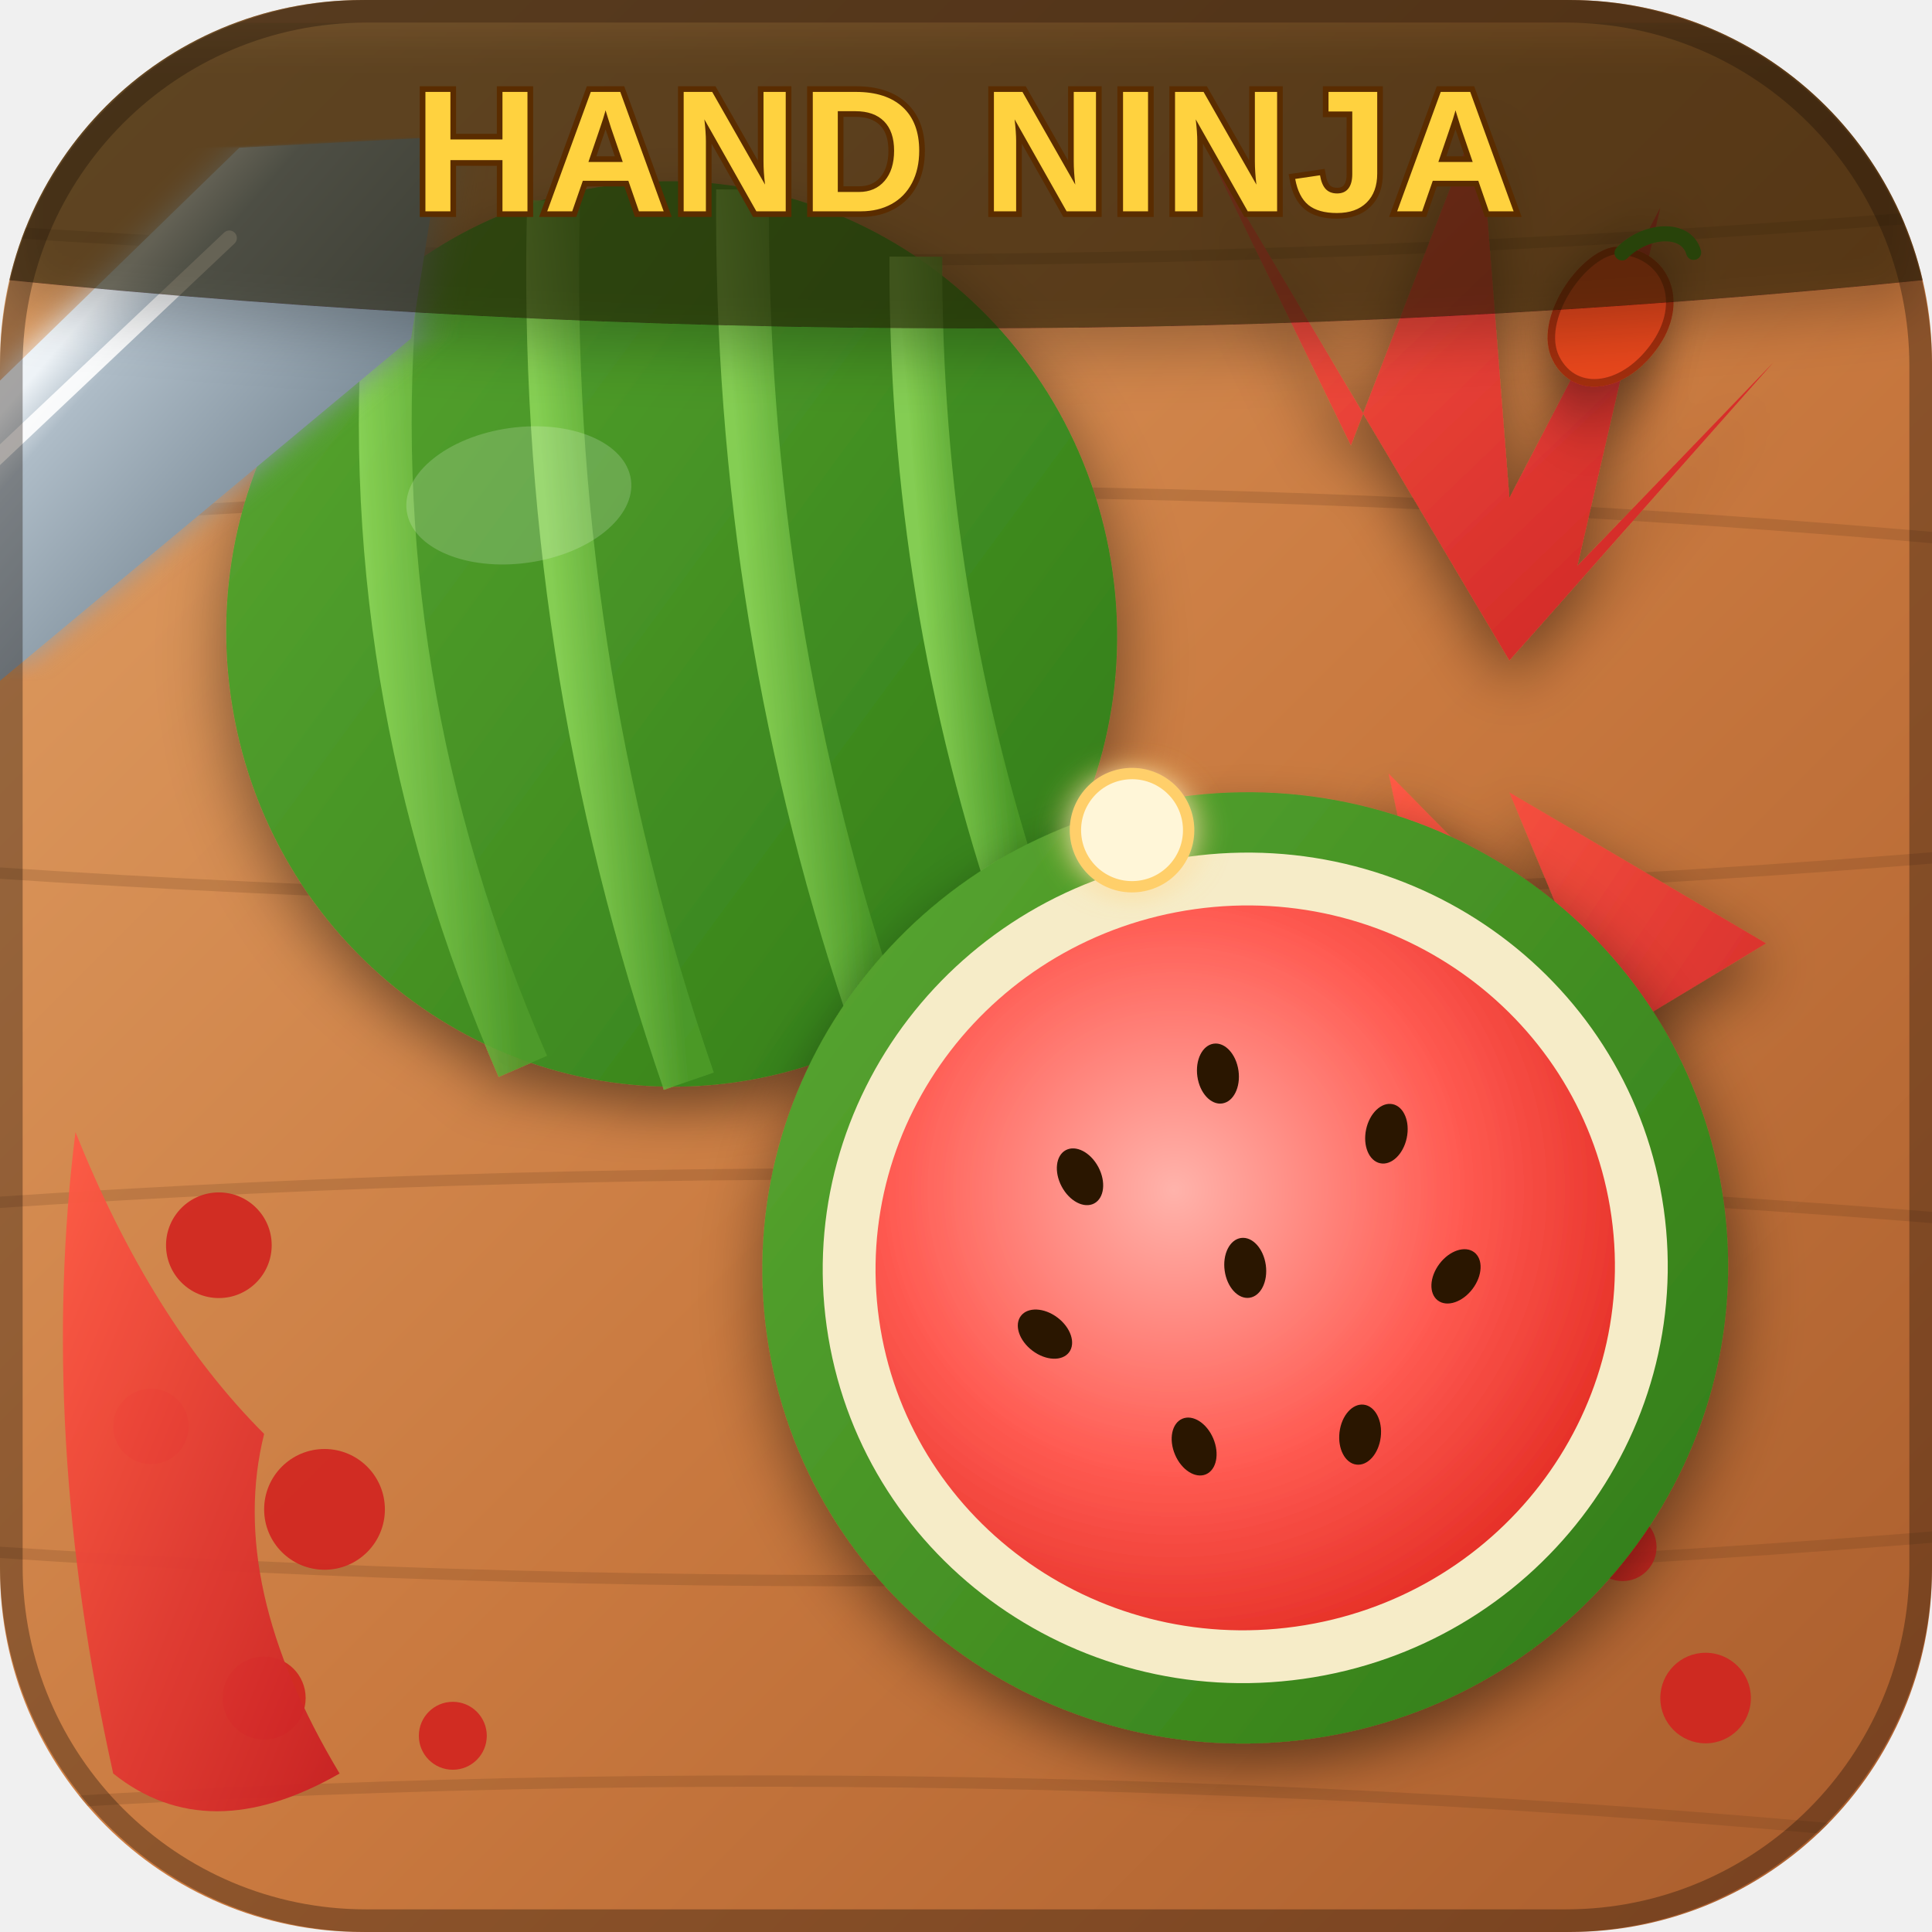
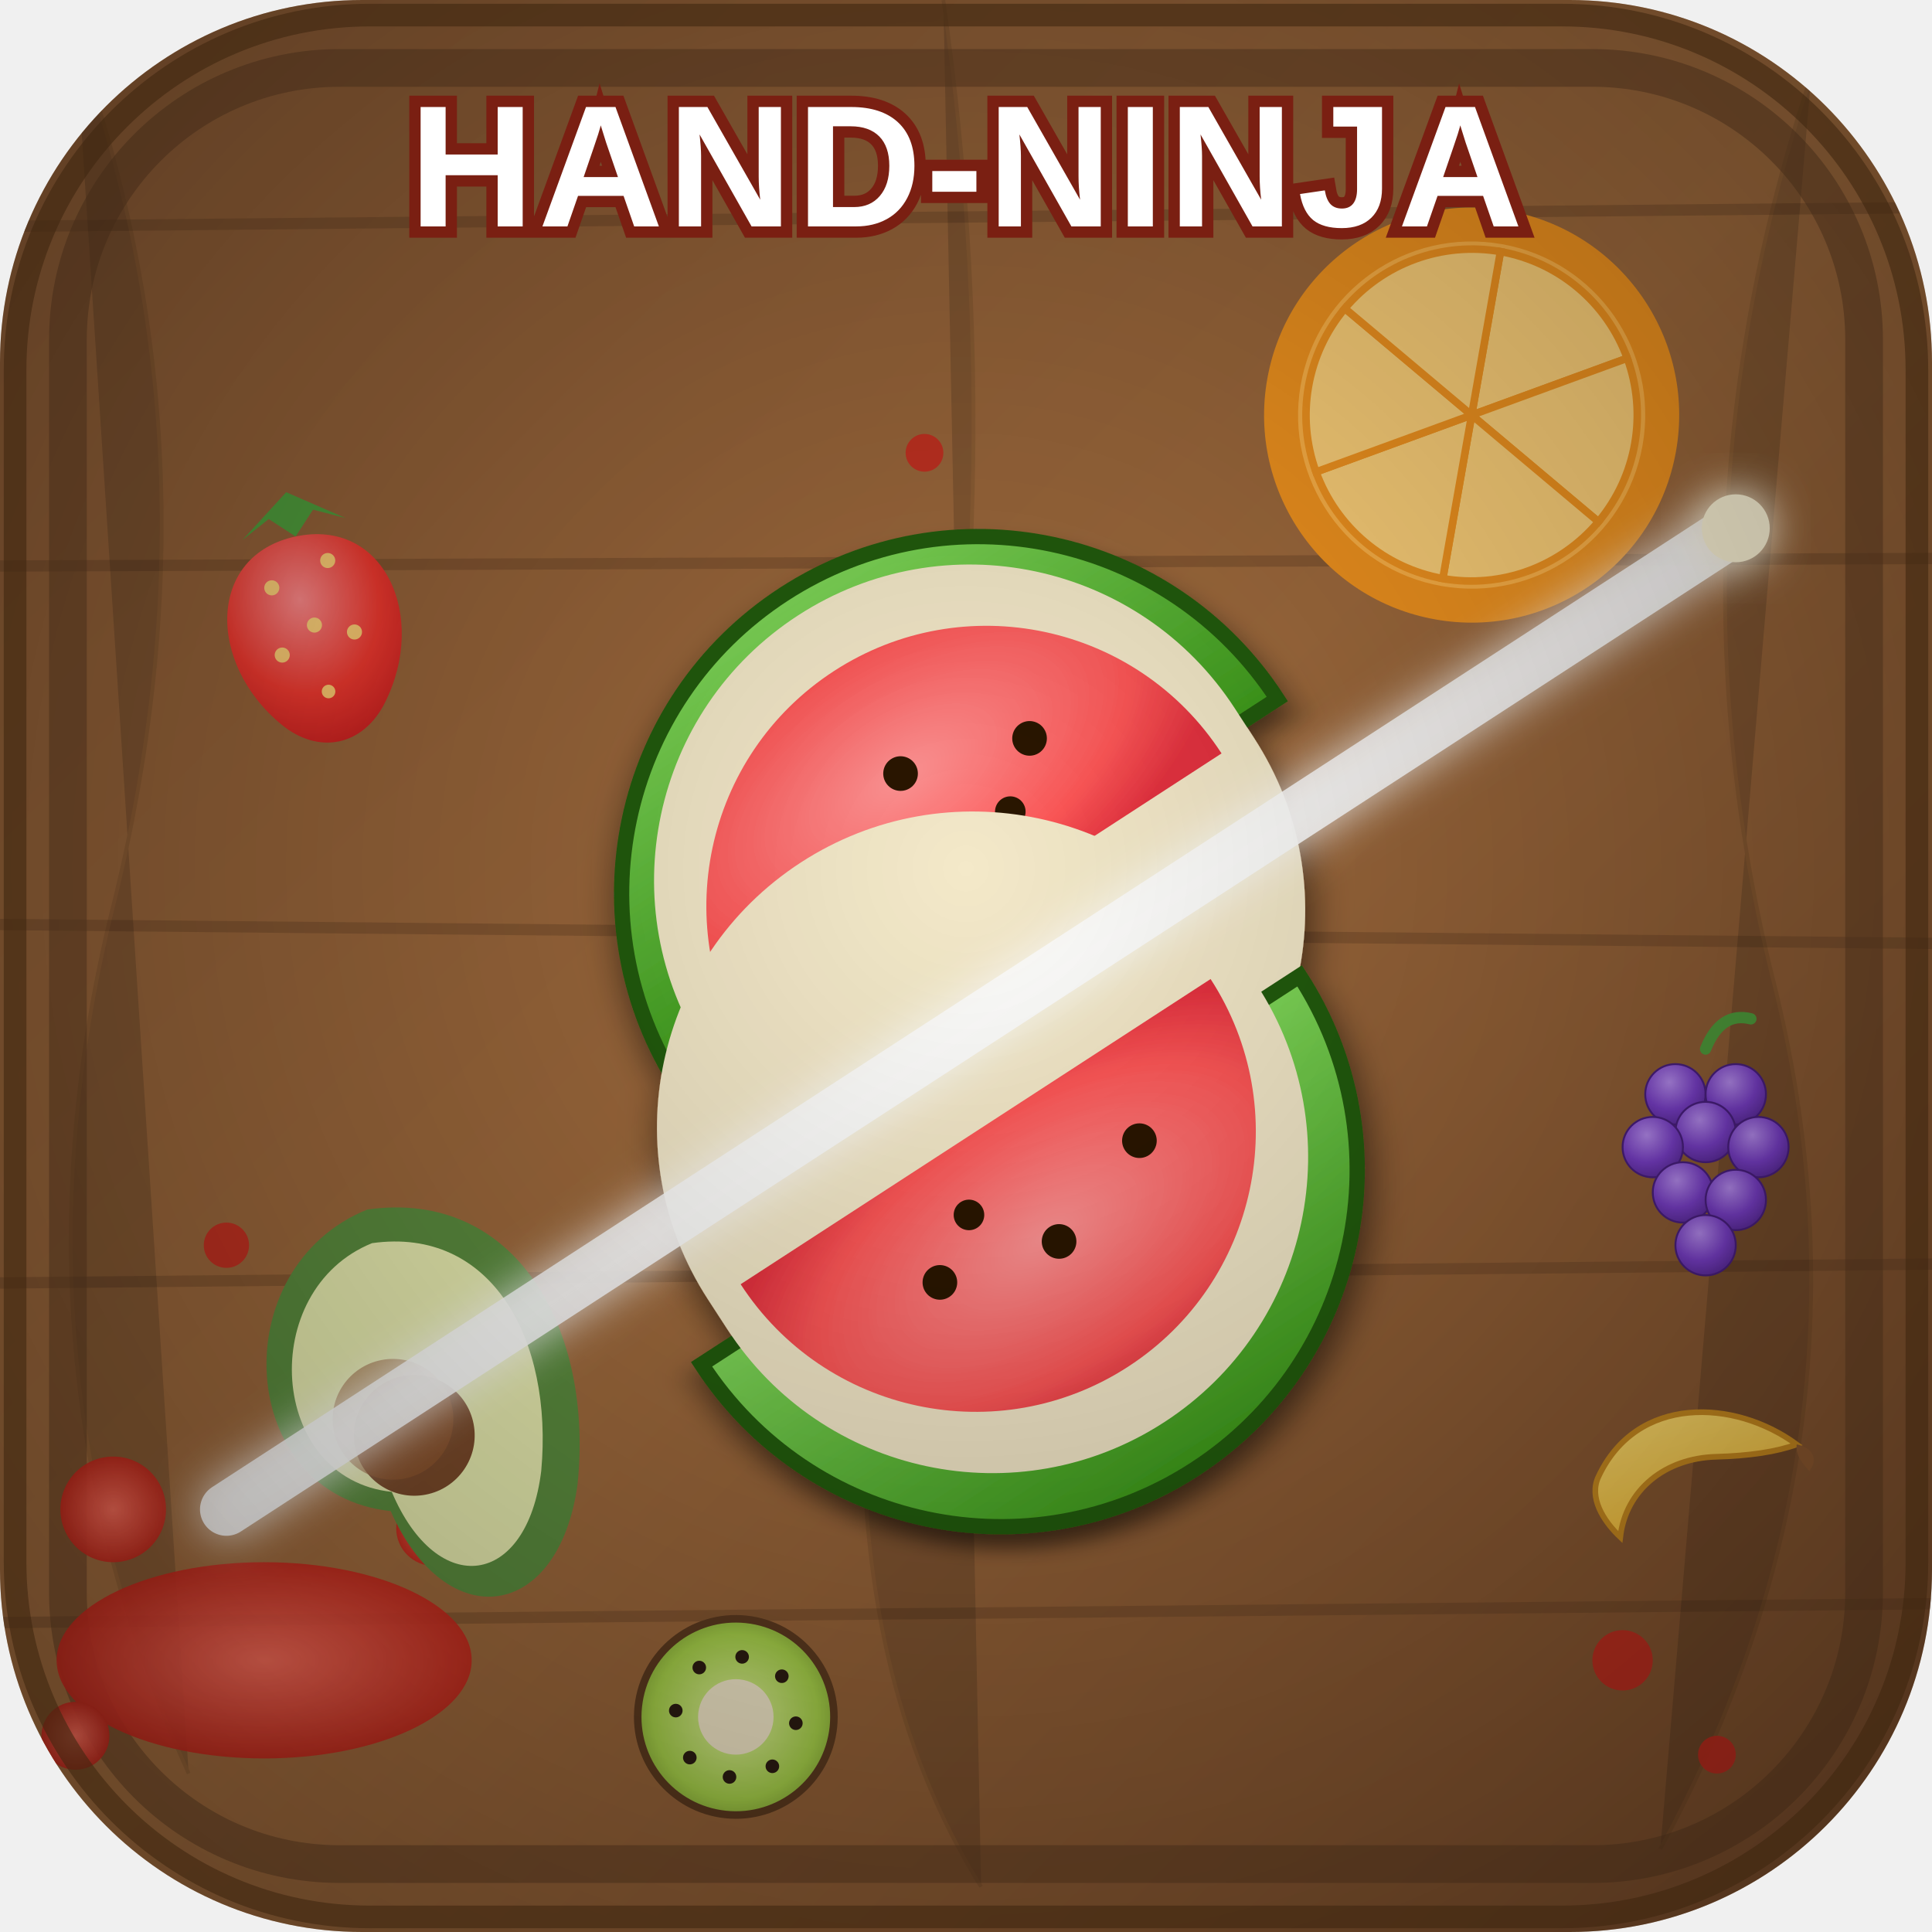
<svg xmlns="http://www.w3.org/2000/svg" viewBox="0 0 512 512">
  <defs>
    <clipPath id="roundedSquare">
      <rect x="0" y="0" width="512" height="512" rx="96" ry="96" />
    </clipPath>
-     <linearGradient id="woodBg" x1="0" y1="0" x2="1" y2="1">
-       <stop offset="0%" stop-color="#e2a267" />
-       <stop offset="55%" stop-color="#c9793f" />
-       <stop offset="100%" stop-color="#a85c2c" />
+     <linearGradient id="woodBoard" x1="0" y1="0" x2="1" y2="1">
+       <stop offset="0%" stop-color="#8a5a34" />
+       <stop offset="50%" stop-color="#a06b3d" />
+       <stop offset="100%" stop-color="#7a4c2a" />
    </linearGradient>
-     <radialGradient id="vignette" cx="50%" cy="45%" r="72%">
-       <stop offset="60%" stop-color="#000000" stop-opacity="0" />
-       <stop offset="100%" stop-color="#000000" stop-opacity="0.4" />
+     <linearGradient id="woodPlank" x1="0" y1="0" x2="0" y2="1">
+       <stop offset="0%" stop-color="#b9793f" />
+       <stop offset="100%" stop-color="#8f5a30" />
+     </linearGradient>
+     <radialGradient id="woodVignette" cx="50%" cy="45%" r="70%">
+       <stop offset="0%" stop-color="#000000" stop-opacity="0" />
+       <stop offset="100%" stop-color="#000000" stop-opacity="0.35" />
    </radialGradient>
-     <linearGradient id="rindDark" x1="0" y1="0" x2="1" y2="1">
-       <stop offset="0%" stop-color="#5aa832" />
-       <stop offset="100%" stop-color="#2f7a16" />
+     <linearGradient id="bladeGrad" x1="0" y1="0" x2="1" y2="1">
+       <stop offset="0%" stop-color="#ffffff" />
+       <stop offset="45%" stop-color="#eaf6ff" />
+       <stop offset="55%" stop-color="#b9dcef" />
+       <stop offset="100%" stop-color="#ffffff" />
    </linearGradient>
-     <linearGradient id="rindLight" x1="0" y1="0" x2="1" y2="1">
-       <stop offset="0%" stop-color="#8fd85a" />
-       <stop offset="100%" stop-color="#4f9c2a" />
+     <radialGradient id="splashGrad" cx="50%" cy="50%" r="50%">
+       <stop offset="0%" stop-color="#ff6b5a" />
+       <stop offset="100%" stop-color="#c8281c" />
+     </radialGradient>
+     <radialGradient id="bWmFlesh" cx="50%" cy="45%" r="65%">
+       <stop offset="0%" stop-color="#ff9494" />
+       <stop offset="70%" stop-color="#ff5757" />
+       <stop offset="100%" stop-color="#e5313f" />
+     </radialGradient>
+     <linearGradient id="bWmRind" x1="0" y1="0" x2="0" y2="1">
+       <stop offset="0%" stop-color="#7fd858" />
+       <stop offset="100%" stop-color="#3f9c1c" />
    </linearGradient>
-     <radialGradient id="fleshGrad" cx="42%" cy="38%" r="70%">
-       <stop offset="0%" stop-color="#ffb3ab" />
-       <stop offset="55%" stop-color="#ff5b52" />
-       <stop offset="100%" stop-color="#e1281f" />
-     </radialGradient>
-     <linearGradient id="bladeMetal" x1="0" y1="0" x2="1" y2="1">
-       <stop offset="0%" stop-color="#ffffff" />
-       <stop offset="45%" stop-color="#eef3f7" />
-       <stop offset="55%" stop-color="#aebcc7" />
-       <stop offset="100%" stop-color="#7d8d99" />
+     <linearGradient id="bBladeGrad" x1="0" y1="0" x2="1" y2="1">
+       <stop offset="0%" stop-color="#ffffff" stop-opacity="0" />
+       <stop offset="55%" stop-color="#ffffff" stop-opacity="0.95" />
+       <stop offset="100%" stop-color="#ffe27a" stop-opacity="1" />
    </linearGradient>
-     <linearGradient id="splashGrad" x1="0" y1="0" x2="1" y2="1">
-       <stop offset="0%" stop-color="#ff5b45" />
-       <stop offset="100%" stop-color="#c81f22" />
-     </linearGradient>
-     <filter id="dropShadow" x="-40%" y="-40%" width="180%" height="180%">
-       <feDropShadow dx="0" dy="6" stdDeviation="8" flood-color="#000000" flood-opacity="0.45" />
+     <filter id="bSoftShadow" x="-30%" y="-30%" width="160%" height="160%">
+       <feDropShadow dx="0" dy="3" stdDeviation="3" flood-color="#000000" flood-opacity="0.55" />
    </filter>
-     <filter id="softGlow" x="-60%" y="-60%" width="220%" height="220%">
-       <feGaussianBlur stdDeviation="4" result="b" />
+     <filter id="bGlow" x="-60%" y="-60%" width="220%" height="220%">
+       <feGaussianBlur stdDeviation="6" result="blur" />
      <feMerge>
-         <feMergeNode in="b" />
+         <feMergeNode in="blur" />
        <feMergeNode in="SourceGraphic" />
      </feMerge>
    </filter>
+     <radialGradient id="strawBody" cx="45%" cy="30%" r="75%">
+       <stop offset="0%" stop-color="#ff8a8a" />
+       <stop offset="60%" stop-color="#f0392f" />
+       <stop offset="100%" stop-color="#c81f1f" />
+     </radialGradient>
+     <radialGradient id="grapeBody" cx="40%" cy="30%" r="75%">
+       <stop offset="0%" stop-color="#b78cf0" />
+       <stop offset="60%" stop-color="#7a3fc9" />
+       <stop offset="100%" stop-color="#5a2a99" />
+     </radialGradient>
+     <linearGradient id="bananaBody" x1="0" y1="0" x2="1" y2="1">
+       <stop offset="0%" stop-color="#ffe27a" />
+       <stop offset="100%" stop-color="#f2b21f" />
+     </linearGradient>
+     <radialGradient id="kiwiBody" cx="50%" cy="50%" r="60%">
+       <stop offset="0%" stop-color="#dff29a" />
+       <stop offset="70%" stop-color="#a8d24a" />
+       <stop offset="100%" stop-color="#7a9c2f" />
+     </radialGradient>
  </defs>
  <g clip-path="url(#roundedSquare)">
-     <rect width="512" height="512" fill="url(#woodBg)" />
-     <g opacity="0.18" stroke="#5a3315" stroke-width="3" fill="none">
-       <path d="M-20 60 Q256 80 540 55" />
-       <path d="M-20 140 Q256 118 540 145" />
-       <path d="M-20 230 Q256 250 540 225" />
-       <path d="M-20 320 Q256 300 540 325" />
-       <path d="M-20 410 Q256 430 540 405" />
-       <path d="M-20 480 Q256 460 540 490" />
+     <rect x="0" y="0" width="512" height="512" fill="url(#woodBoard)" />
+     <g opacity="0.35" stroke="#5c3a1f" stroke-width="3">
+       <line x1="0" y1="60" x2="512" y2="55" />
+       <line x1="0" y1="150" x2="512" y2="148" />
+       <line x1="0" y1="245" x2="512" y2="250" />
+       <line x1="0" y1="340" x2="512" y2="335" />
+       <line x1="0" y1="430" x2="512" y2="425" />
    </g>
-     <g filter="url(#dropShadow)">
-       <path d="M320 40 L358 118 L392 30 L400 132 L440 55 L418 150 L470 96 L400 175 Z" fill="url(#splashGrad)" />
-       <path d="M368 205 L420 258 L400 210 L468 250 L410 285 L458 330 L392 305 L400 355 Z" fill="url(#splashGrad)" />
+     <g opacity="0.15" stroke="#3f260f" stroke-width="1">
+       <path d="M20,10 Q60,120 30,240 T50,470" />
+       <path d="M480,20 Q440,140 470,260 T440,490" />
+       <path d="M250,0 Q270,140 240,280 T260,500" />
    </g>
-     <g fill="#d1231f" opacity="0.9">
-       <circle cx="58" cy="330" r="14" />
-       <circle cx="40" cy="378" r="10" />
-       <circle cx="86" cy="400" r="16" />
-       <circle cx="70" cy="450" r="11" />
-       <circle cx="120" cy="460" r="9" />
-       <circle cx="430" cy="410" r="9" />
-       <circle cx="452" cy="450" r="12" />
+     <rect x="18" y="18" width="476" height="476" rx="72" ry="72" fill="none" stroke="#5c3a1f" stroke-width="10" opacity="0.5" />
+     <g fill="url(#splashGrad)" opacity="0.9">
+       <ellipse cx="70" cy="440" rx="55" ry="26" />
+       <circle cx="30" cy="400" r="14" />
+       <circle cx="115" cy="405" r="10" />
+       <circle cx="20" cy="460" r="9" />
    </g>
-     <path d="M20 300 Q10 380 30 470 Q55 490 90 470 Q60 420 70 380 Q40 350 20 300 Z" fill="url(#splashGrad)" opacity="0.95" />
-     <g filter="url(#dropShadow)" transform="translate(178,168) rotate(-8)">
-       <ellipse cx="0" cy="0" rx="118" ry="120" fill="url(#rindDark)" />
-       <g stroke="url(#rindLight)" stroke-width="14" fill="none" opacity="0.85">
-         <path d="M -60 -105 Q -85 0 -55 108" />
-         <path d="M -15 -118 Q -35 0 -12 118" />
-         <path d="M 35 -114 Q 18 0 40 112" />
-         <path d="M 78 -90 Q 65 0 82 88" />
+     <g filter="url(#bSoftShadow)" transform="translate(260,270) rotate(-19) scale(1.35) translate(-207.5,-238.5)">
+       <g transform="translate(215,215) rotate(-14)">
+         <path d="M -70 0 A 70 70 0 0 1 70 0 Z" fill="url(#bWmRind)" stroke="#245b0e" stroke-width="3" />
+         <path d="M -62 -3 A 62 62 0 0 1 62 -3 L 62 4 A 62 62 0 0 1 -62 4 Z" fill="#f4e9c9" />
+         <path d="M -55 3 A 55 55 0 0 1 55 3 Z" fill="url(#bWmFlesh)" />
+         <circle cx="-25" cy="-20" r="3.4" fill="#2b1400" />
+         <circle cx="0" cy="-28" r="3.4" fill="#2b1400" />
+         <circle cx="25" cy="-20" r="3.4" fill="#2b1400" />
+         <circle cx="-12" cy="-10" r="3" fill="#2b1400" />
+         <circle cx="14" cy="-10" r="3" fill="#2b1400" />
      </g>
-       <ellipse cx="-35" cy="-42" rx="30" ry="18" fill="#ffffff" opacity="0.18" />
-     </g>
-     <g filter="url(#dropShadow)" transform="translate(330,336) rotate(-8)">
-       <ellipse cx="0" cy="0" rx="128" ry="126" fill="url(#rindDark)" />
-       <ellipse cx="0" cy="0" rx="112" ry="110" fill="#f6ecc8" />
-       <ellipse cx="0" cy="0" rx="98" ry="96" fill="url(#fleshGrad)" />
-       <g fill="#2a1200">
-         <ellipse cx="-40" cy="-30" rx="5.5" ry="8" transform="rotate(-20 -40 -30)" />
-         <ellipse cx="0" cy="-52" rx="5.5" ry="8" transform="rotate(0 0 -52)" />
-         <ellipse cx="42" cy="-30" rx="5.5" ry="8" transform="rotate(20 42 -30)" />
-         <ellipse cx="-55" cy="10" rx="5.5" ry="8" transform="rotate(-45 -55 10)" />
-         <ellipse cx="55" cy="10" rx="5.5" ry="8" transform="rotate(45 55 10)" />
-         <ellipse cx="-20" cy="45" rx="5.5" ry="8" transform="rotate(-15 -20 45)" />
-         <ellipse cx="24" cy="48" rx="5.5" ry="8" transform="rotate(15 24 48)" />
-         <ellipse cx="0" cy="0" rx="5.5" ry="8" />
+       <g transform="translate(200,262) rotate(-14)">
+         <path d="M -70 6 A 70 70 0 0 0 70 6 Z" fill="url(#bWmRind)" stroke="#245b0e" stroke-width="3" />
+         <path d="M -62 3 A 62 62 0 0 0 62 3 L 62 -4 A 62 62 0 0 0 -62 -4 Z" fill="#f4e9c9" />
+         <path d="M -55 -3 A 55 55 0 0 0 55 -3 Z" fill="url(#bWmFlesh)" />
+         <circle cx="-22" cy="18" r="3.4" fill="#2b1400" />
+         <circle cx="2" cy="24" r="3.4" fill="#2b1400" />
+         <circle cx="26" cy="16" r="3.4" fill="#2b1400" />
+         <circle cx="-10" cy="10" r="3" fill="#2b1400" />
      </g>
    </g>
-     <g filter="url(#softGlow)" transform="rotate(-42 256 256)">
-       <path d="M -260 -14 L 258 -34 L 300 0 L 258 34 L -260 14 Z" fill="url(#bladeMetal)" />
-       <path d="M -260 -6 L 240 -18" stroke="#ffffff" stroke-width="4" stroke-linecap="round" opacity="0.9" />
+     <g transform="translate(390,110) rotate(10)">
+       <circle r="55" fill="#f2941f" />
+       <circle r="46" fill="#ffb347" />
+       <g fill="#ffd27a" stroke="#f2941f" stroke-width="2">
+         <path d="M0,0 L0,-44 A44,44 0 0 1 38,-22 Z" />
+         <path d="M0,0 L38,-22 A44,44 0 0 1 38,22 Z" />
+         <path d="M0,0 L38,22 A44,44 0 0 1 0,44 Z" />
+         <path d="M0,0 L0,44 A44,44 0 0 1 -38,22 Z" />
+         <path d="M0,0 L-38,22 A44,44 0 0 1 -38,-22 Z" />
+         <path d="M0,0 L-38,-22 A44,44 0 0 1 0,-44 Z" />
+       </g>
    </g>
-     <g transform="translate(300,220) rotate(-8)" filter="url(#softGlow)">
-       <circle r="15" fill="#fff6d8" />
-       <circle r="15" fill="none" stroke="#ffcf6b" stroke-width="3" />
+     <g transform="translate(105,375) rotate(-8)">
+       <path d="M0,-55 C40,-55 55,-15 45,25 C35,60 5,60 -5,25 C-45,15 -40,-45 0,-55 Z" fill="#5b8c3e" />
+       <path d="M0,-46 C32,-46 44,-14 36,20 C28,50 4,50 -4,20 C-36,12 -32,-38 0,-46 Z" fill="#e9edb0" />
+       <circle cx="4" cy="6" r="16" fill="#7a4a2a" />
+       <circle cx="-1" cy="1" r="16" fill="#94582f" opacity="0.6" />
    </g>
-     <g transform="translate(430,86) rotate(18)" filter="url(#dropShadow)">
-       <path d="M-8 -18 C 4 -22 14 -12 10 2 C 6 16 -6 22 -14 14 C -22 6 -16 -14 -8 -18 Z" fill="#e8461f" stroke="#a12e0f" stroke-width="2" />
-       <path d="M-6 -18 C -2 -26 8 -30 12 -24" stroke="#3f9c1c" stroke-width="4" fill="none" stroke-linecap="round" />
+     <g transform="translate(80,150) rotate(-12)">
+       <path d="M0,-8 C-24,-8 -30,20 -14,40 C-6,50 6,50 14,40 C30,20 24,-8 0,-8 Z" fill="url(#strawBody)" />
+       <g fill="#ffe27a" opacity="0.85">
+         <circle cx="-9" cy="4" r="2" />
+         <circle cx="7" cy="0" r="2" />
+         <circle cx="0" cy="16" r="2" />
+         <circle cx="-10" cy="22" r="2" />
+         <circle cx="10" cy="20" r="2" />
+         <circle cx="0" cy="34" r="1.8" />
+       </g>
+       <path d="M-14,-10 L0,-20 L14,-10 L6,-14 L0,-8 L-6,-14 Z" fill="#4f9d3c" />
    </g>
-     <g filter="url(#dropShadow)">
-       <path d="M0 0 L512 0 L512 74 Q256 100 0 74 Z" fill="#1c1006" opacity="0.55" />
+     <g transform="translate(452,300)">
+       <path d="M0,-22 Q4,-32 12,-30" stroke="#4f9d3c" stroke-width="3" fill="none" stroke-linecap="round" />
+       <g fill="url(#grapeBody)" stroke="#4a1f80" stroke-width="0.5">
+         <circle cx="-8" cy="-10" r="8" />
+         <circle cx="8" cy="-10" r="8" />
+         <circle cx="0" cy="0" r="8" />
+         <circle cx="-14" cy="4" r="8" />
+         <circle cx="14" cy="4" r="8" />
+         <circle cx="-6" cy="16" r="8" />
+         <circle cx="8" cy="18" r="8" />
+         <circle cx="0" cy="30" r="8" />
+       </g>
    </g>
-     <text x="256" y="56" text-anchor="middle" font-family="Arial Black, Arial, sans-serif" font-weight="900" font-size="46" fill="#ffd23f" stroke="#5a2c00" stroke-width="3" paint-order="stroke" letter-spacing="1">HAND NINJA</text>
+     <g transform="translate(455,395) rotate(25)">
+       <path d="M-30,10 C-30,-14 -6,-24 14,-20 C10,-16 4,-12 -4,-8 C-16,-2 -22,10 -18,22 C-24,20 -30,16 -30,10 Z" fill="url(#bananaBody)" stroke="#c98a1f" stroke-width="1.5" />
+       <path d="M14,-20 C18,-21 21,-19 20,-15 C18,-16 15,-17 14,-20 Z" fill="#8f5a30" />
+     </g>
+     <g transform="translate(195,455) rotate(6)">
+       <circle r="26" fill="url(#kiwiBody)" stroke="#5c3a1f" stroke-width="2" />
+       <circle r="10" fill="#f4e9c9" />
+       <g fill="#2c1c12">
+         <circle cx="0" cy="-16" r="1.8" />
+         <circle cx="11" cy="-12" r="1.8" />
+         <circle cx="16" cy="0" r="1.8" />
+         <circle cx="11" cy="12" r="1.8" />
+         <circle cx="0" cy="16" r="1.8" />
+         <circle cx="-11" cy="12" r="1.8" />
+         <circle cx="-16" cy="0" r="1.8" />
+         <circle cx="-11" cy="-12" r="1.8" />
+       </g>
+     </g>
+     <g filter="url(#bGlow)">
+       <path d="M 60 400 L 460 140" stroke="url(#bBladeGrad)" stroke-width="14" stroke-linecap="round" fill="none" />
+     </g>
+     <circle cx="460" cy="140" r="9" fill="#fff6d8" filter="url(#bGlow)" />
+     <g fill="#c8281c" opacity="0.85">
+       <circle cx="430" cy="440" r="8" />
+       <circle cx="455" cy="465" r="5" />
+       <circle cx="60" cy="330" r="6" />
+       <circle cx="245" cy="120" r="5" />
+     </g>
+     <rect x="0" y="0" width="512" height="512" fill="url(#woodVignette)" />
  </g>
-   <rect x="3" y="3" width="506" height="506" rx="94" ry="94" fill="none" stroke="#1c1006" stroke-opacity="0.35" stroke-width="6" />
+   <rect x="4" y="4" width="504" height="504" rx="94" ry="94" fill="none" stroke="#3f260f" stroke-width="6" opacity="0.6" />
+   <text x="256" y="60" text-anchor="middle" font-family="Arial Black, Arial, sans-serif" font-weight="900" font-size="46" fill="#ffffff" stroke="#7a1f12" stroke-width="6" paint-order="stroke" letter-spacing="1">
+     HAND-NINJA
+   </text>
</svg>
